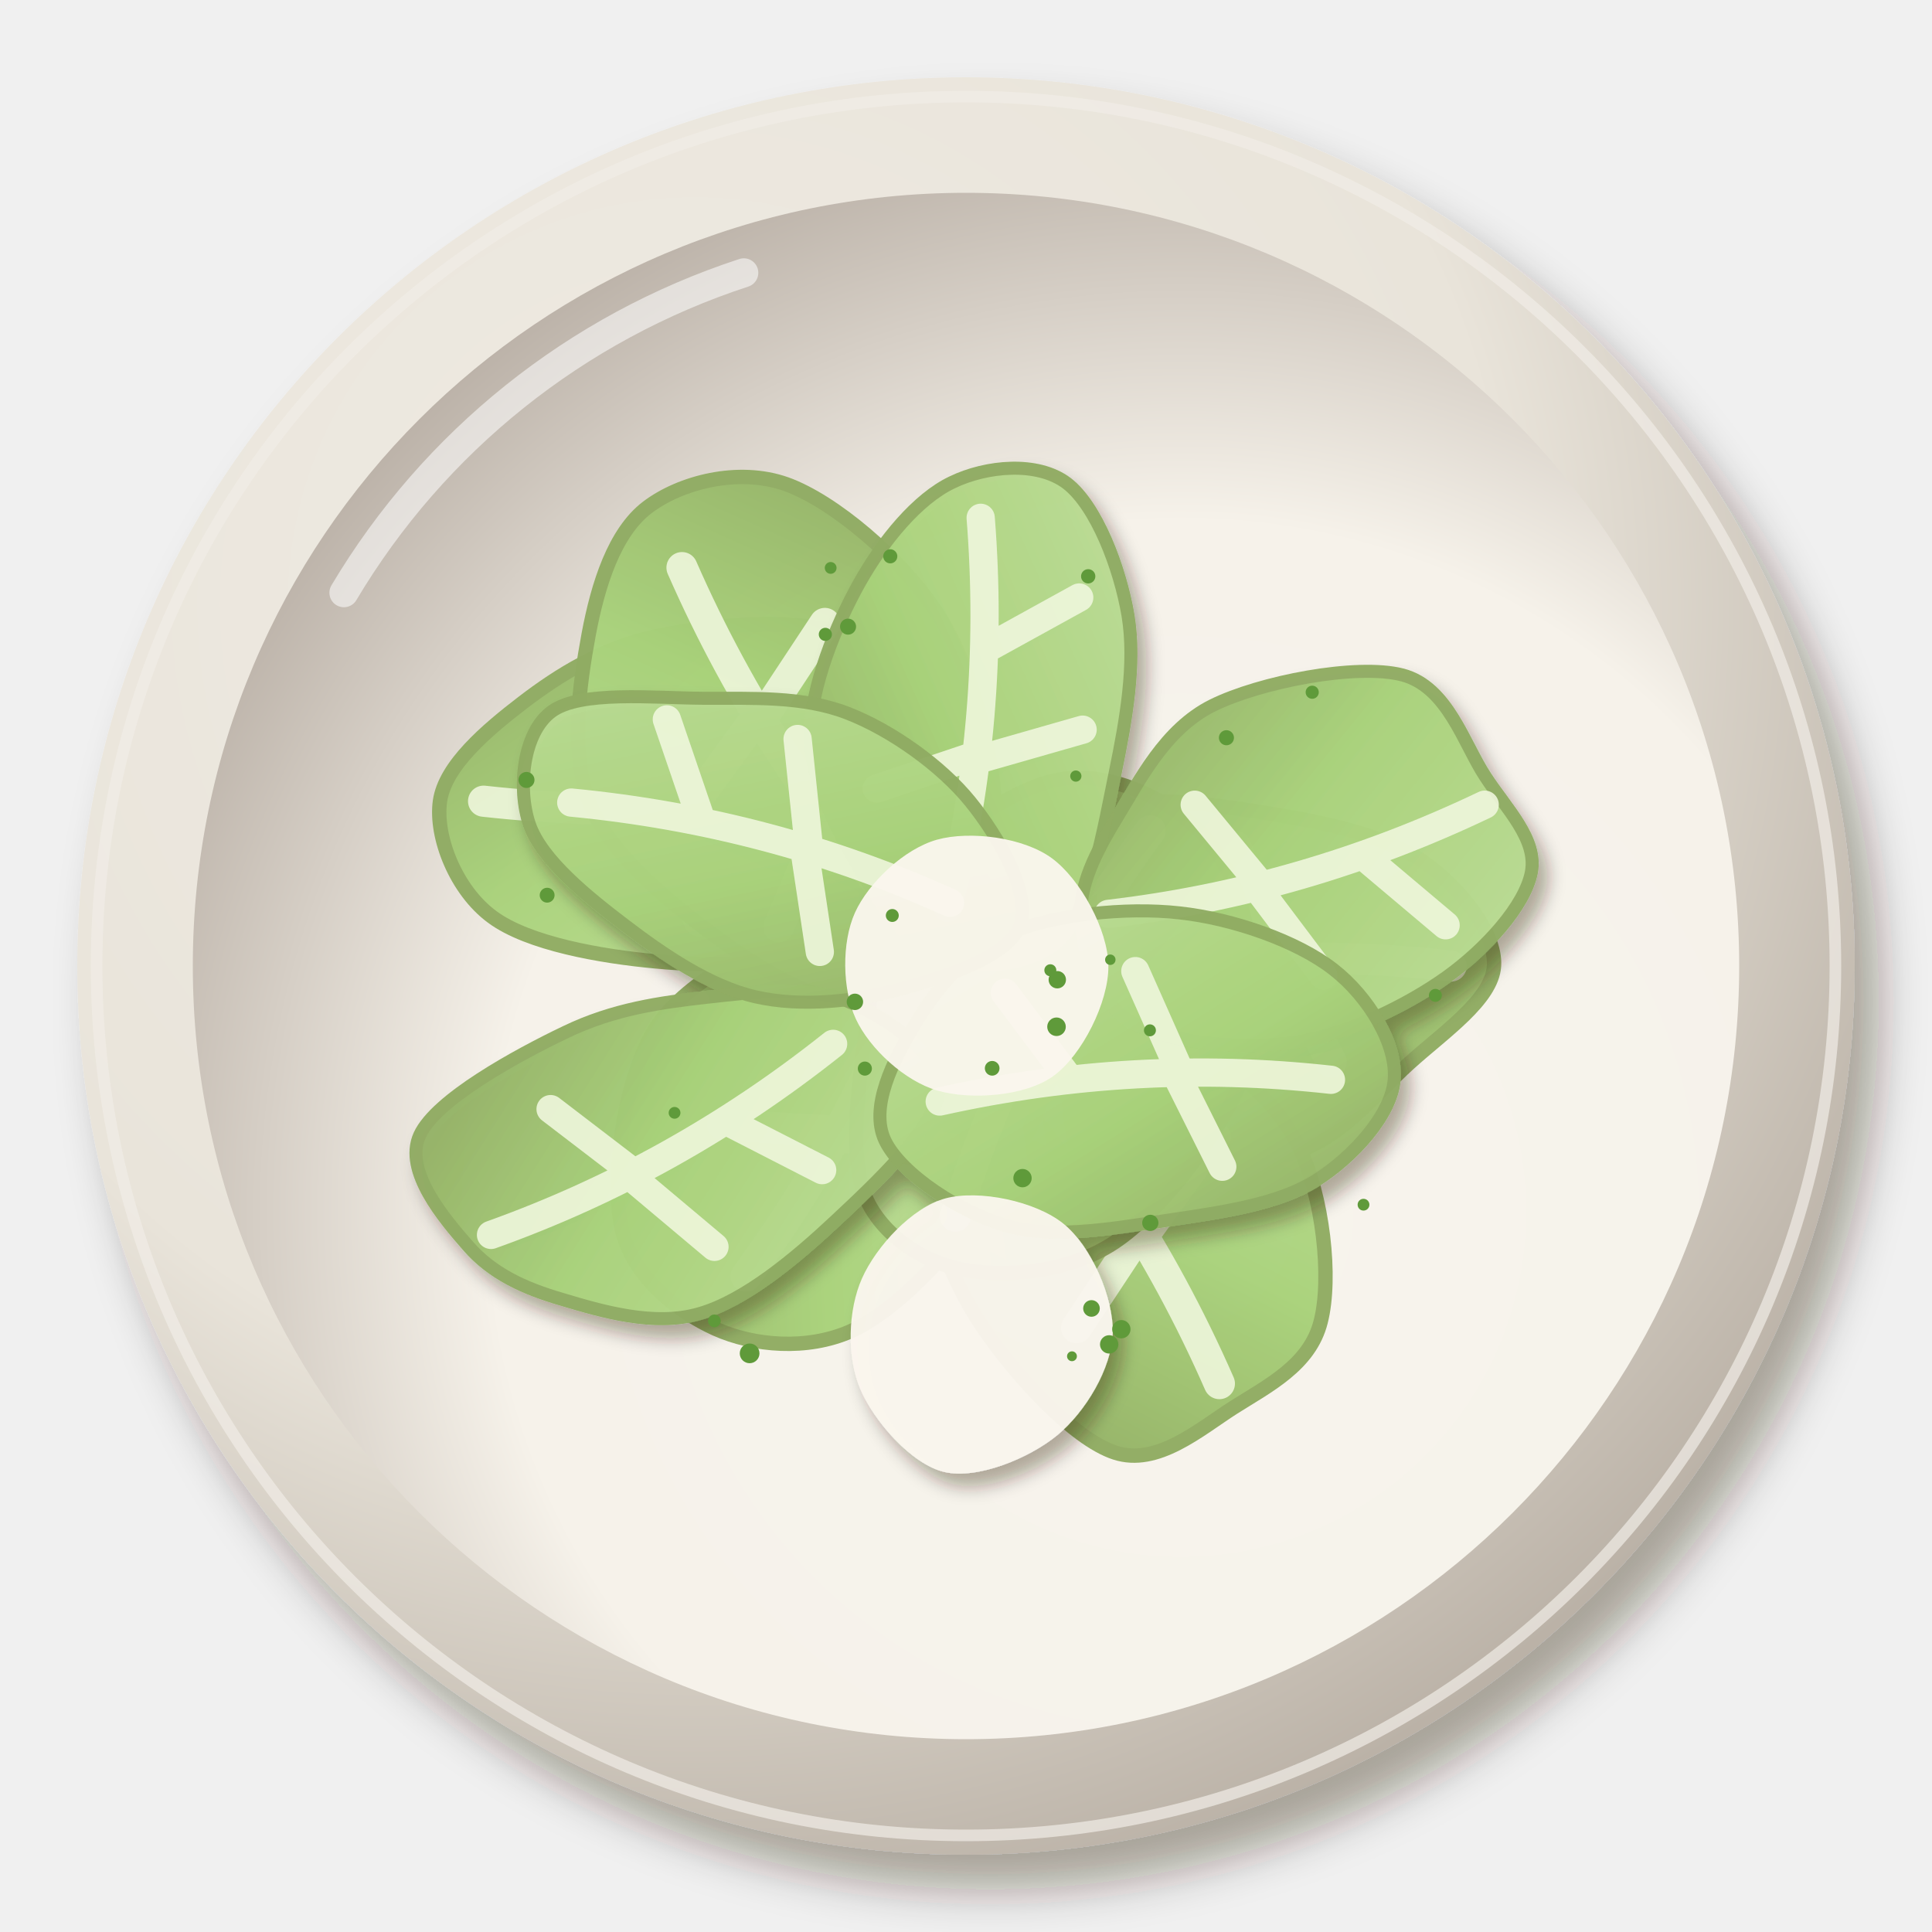
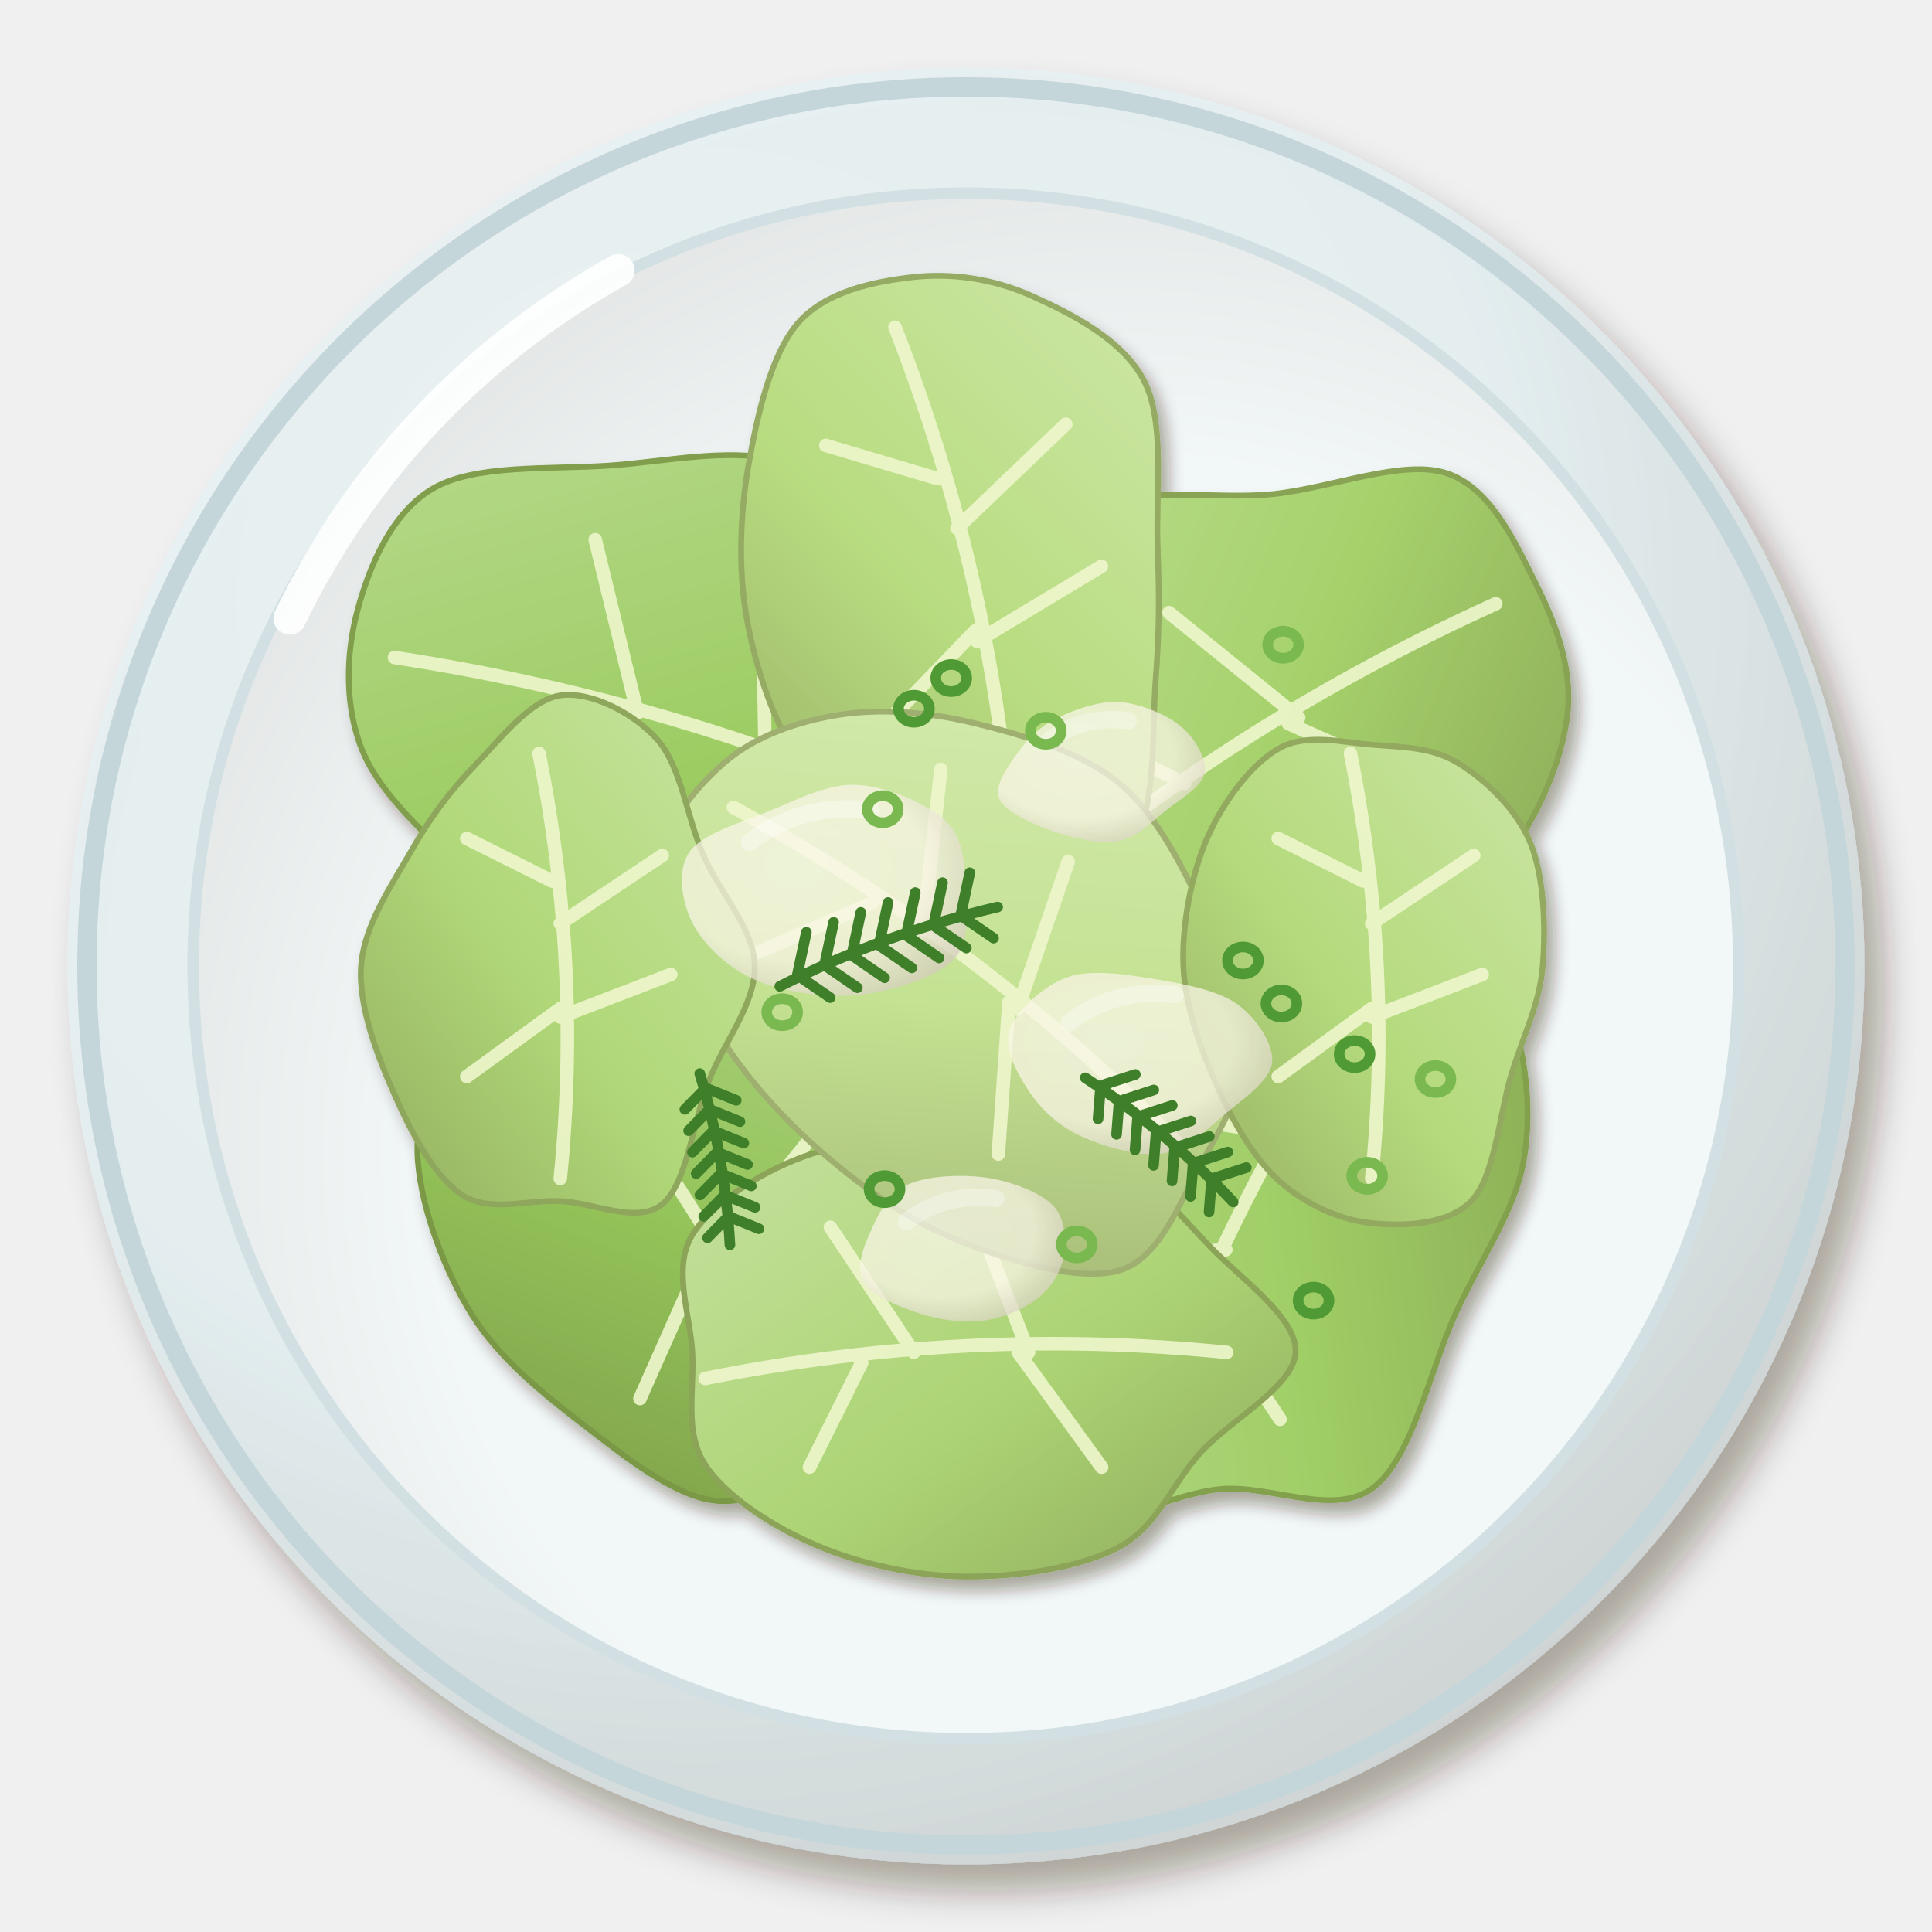
<svg xmlns="http://www.w3.org/2000/svg" viewBox="0 0 200 200" width="400" height="400">
  <defs>
    <filter id="de_kopfsalat-1" x="-30%" y="-30%" width="160%" height="160%">
-       <feDropShadow dx="2.52" dy="3.6" stdDeviation="2.34" flood-color="#2b1607" flood-opacity=".36" />
+       <feDropShadow dx="1.96" dy="2.8" stdDeviation="1.82" flood-color="#2b1607" flood-opacity=".36" />
    </filter>
    <radialGradient id="de_kopfsalat-2" cx="0.35" cy="0.3" r=".75">
-       <stop offset="0" stop-color="#efebe3" />
-       <stop offset=".6" stop-color="#e9e4da" />
-       <stop offset="1" stop-color="#b9b0a5" />
+       <stop offset="0" stop-color="#ecf3f5" />
+       <stop offset=".6" stop-color="#e4eef0" />
+       <stop offset="1" stop-color="#ced4d4" />
    </radialGradient>
-     <radialGradient id="de_kopfsalat-3" cx="0.64" cy="0.66" r=".75">
-       <stop offset="0" stop-color="#f7f4ed" />
-       <stop offset=".6" stop-color="#f6f2ea" />
-       <stop offset="1" stop-color="#b5aba1" />
+     <radialGradient id="de_kopfsalat-3" cx="0.6" cy="0.62" r=".75">
+       <stop offset="0" stop-color="#f3f8f8" />
+       <stop offset=".6" stop-color="#f2f7f7" />
+       <stop offset="1" stop-color="#dee0df" />
    </radialGradient>
-     <linearGradient id="de_kopfsalat-4" x1="0" y1="0" x2="1" y2="1">
-       <stop offset="0" stop-color="#bfdd9b" />
-       <stop offset=".55" stop-color="#a9d27a" />
-       <stop offset="1" stop-color="#90ac63" />
+     <filter id="de_kopfsalat-4" x="-30%" y="-30%" width="160%" height="160%">
+       <feDropShadow dx="0.84" dy="1.2" stdDeviation="0.78" flood-color="#2b1607" flood-opacity=".36" />
+     </filter>
+     <linearGradient id="de_kopfsalat-5" x1="0" y1="0" x2="1" y2="1">
+       <stop offset="0" stop-color="#badb91" />
+       <stop offset=".55" stop-color="#9ccc62" />
+       <stop offset="1" stop-color="#83a44e" />
    </linearGradient>
-     <filter id="de_kopfsalat-5" x="-30%" y="-30%" width="160%" height="160%">
-       <feDropShadow dx="0.98" dy="1.4" stdDeviation="0.91" flood-color="#2b1607" flood-opacity=".36" />
-     </filter>
+     <linearGradient id="de_kopfsalat-6" x1="0" y1="0" x2="1" y2="1">
+       <stop offset="0" stop-color="#c1e098" />
+       <stop offset=".55" stop-color="#a6d26c" />
+       <stop offset="1" stop-color="#8ba856" />
+     </linearGradient>
+     <linearGradient id="de_kopfsalat-7" x1="0" y1="0" x2="1" y2="1">
+       <stop offset="0" stop-color="#b4d68c" />
+       <stop offset=".55" stop-color="#94c45a" />
+       <stop offset="1" stop-color="#7d9d48" />
+     </linearGradient>
+     <linearGradient id="de_kopfsalat-8" x1="0" y1="0" x2="1" y2="1">
+       <stop offset="0" stop-color="#bddd94" />
+       <stop offset=".55" stop-color="#a0ce66" />
+       <stop offset="1" stop-color="#86a551" />
+     </linearGradient>
+     <linearGradient id="de_kopfsalat-9" x1="0" y1="0" x2="1" y2="1">
+       <stop offset="0" stop-color="#cde7a6" />
+       <stop offset=".55" stop-color="#b8dc80" />
+       <stop offset="1" stop-color="#99b065" />
+     </linearGradient>
+     <linearGradient id="de_kopfsalat-10" x1="0" y1="0" x2="1" y2="1">
+       <stop offset="0" stop-color="#c5e19e" />
+       <stop offset=".55" stop-color="#acd474" />
+       <stop offset="1" stop-color="#8faa5c" />
+     </linearGradient>
+     <linearGradient id="de_kopfsalat-11" x1="0" y1="0" x2="1" y2="1">
+       <stop offset="0" stop-color="#d6ebb3" />
+       <stop offset=".55" stop-color="#c4e292" />
+       <stop offset="1" stop-color="#a2b573" />
+     </linearGradient>
+     <linearGradient id="de_kopfsalat-12" x1="0" y1="0" x2="1" y2="1">
+       <stop offset="0" stop-color="#c8e4a1" />
+       <stop offset=".55" stop-color="#b0d878" />
+       <stop offset="1" stop-color="#93ad5f" />
+     </linearGradient>
+     <linearGradient id="de_kopfsalat-13" x1="0" y1="0" x2="1" y2="1">
+       <stop offset="0" stop-color="#cbe5a3" />
+       <stop offset=".55" stop-color="#b4da7c" />
+       <stop offset="1" stop-color="#96ae62" />
+     </linearGradient>
+     <radialGradient id="de_kopfsalat-14" cx="0.4" cy="0.38" r=".75">
+       <stop offset="0" stop-color="#fcf8ed" />
+       <stop offset=".6" stop-color="#fbf6e8" />
+       <stop offset="1" stop-color="#cdc4b6" />
+     </radialGradient>
  </defs>
  <g filter="url(#de_kopfsalat-1)">
-     <circle cx="100" cy="100" r="92" fill="url(#de_kopfsalat-2)" />
+     <circle cx="100" cy="100" r="93" fill="url(#de_kopfsalat-2)" opacity=".95" />
  </g>
-   <circle cx="100" cy="100" r="90" fill="none" stroke="#f1ede7" stroke-width="1.2" opacity=".7" />
-   <circle cx="100" cy="100" r="80.04" fill="url(#de_kopfsalat-3)" />
-   <path d="M35.6,61.36 A75.44,75.44 0 0 1 77,28.24" stroke="#fff" stroke-width="3" fill="none" stroke-linecap="round" opacity=".55" />
-   <g transform="translate(127.9 100) scale(2.48)">
-     <path d="M10.79,0C10.7,1.4 8.7,2.75 7.25,4.06C5.8,5.37 4.26,7.42 2.08,7.87C-0.1,8.32 -3.71,7.63 -5.85,6.75C-7.99,5.88 -9.87,4.19 -10.75,2.61C-11.63,1.03 -11.98,-1.17 -11.14,-2.7C-10.3,-4.24 -7.84,-5.99 -5.71,-6.59C-3.57,-7.19 -0.58,-6.69 1.67,-6.32C3.92,-5.95 6.29,-5.42 7.81,-4.37C9.33,-3.32 10.88,-1.4 10.79,0Z" fill="url(#de_kopfsalat-4)" stroke="#90ac63" stroke-width=".6" opacity=".97" />
-     <path d="M-9,1 Q0,-1 9,0 M-3,0 L-6,-4 M2,-.5 L0,-5 M2,0 L4,4" stroke="#eef6dc" stroke-width="1.3" fill="none" stroke-linecap="round" opacity=".9" />
+   <circle cx="100" cy="100" r="91" fill="none" stroke="#c5d6da" stroke-width="2" />
+   <circle cx="100" cy="100" r="80" fill="url(#de_kopfsalat-3)" />
+   <circle cx="100" cy="100" r="80" fill="none" stroke="#d2e0e3" stroke-width="1.2" />
+   <path d="M30,64 A82,82 0 0 1 64,28" stroke="#fff" stroke-width="3.4" fill="none" stroke-linecap="round" opacity=".9" />
+   <g filter="url(#de_kopfsalat-4)">
+     <g transform="translate(72 76) rotate(20)">
+       <path d="M39.73,0C40.23,4.26 34.86,9.33 31.43,13.41C27.99,17.49 24.36,22.24 19.12,24.48C13.88,26.72 6.02,27.28 0,26.83C-6.02,26.38 -11.71,23.97 -16.99,21.75C-22.27,19.53 -28.32,17.15 -31.7,13.53C-35.08,9.9 -36.84,4.69 -37.26,0C-37.68,-4.69 -37.44,-10.77 -34.23,-14.61C-31.02,-18.45 -23.7,-20.52 -17.99,-23.03C-12.29,-25.54 -5.96,-29.72 0,-29.67C5.96,-29.62 13.02,-25.65 17.76,-22.73C22.5,-19.81 24.79,-15.93 28.45,-12.14C32.11,-8.35 39.23,-4.26 39.73,0Z" fill="url(#de_kopfsalat-5)" stroke="#809e4b" stroke-width=".6" />
+       <path d="M-32,3.2 Q0,-3.2 32,0 M-6.4,0 L-16.64,-15.36 M7.68,0 L1.28,-16.64 M6.4,0 L16.64,14.08 M-12.8,1.28 L-19.2,14.08" stroke="#eef6cc" stroke-width="1.4" fill="none" stroke-linecap="round" opacity=".9" />
+     </g>
+     <g transform="translate(128 78) rotate(-30)">
+       <path d="M35.64,0C35.38,4.63 34.63,9.63 31.75,13.55C28.87,17.47 23.65,21.44 18.36,23.5C13.06,25.55 5.83,26.24 0,25.87C-5.83,25.51 -11.97,23.61 -16.63,21.29C-21.28,18.96 -24.72,15.46 -27.92,11.92C-31.12,8.37 -34.92,4.36 -35.82,0C-36.72,-4.36 -36.15,-10.18 -33.35,-14.23C-30.54,-18.28 -24.53,-21.8 -18.98,-24.29C-13.42,-26.79 -5.95,-29.66 0,-29.17C5.95,-28.69 11.13,-23.86 16.69,-21.37C22.25,-18.88 30.2,-17.8 33.36,-14.23C36.52,-10.67 35.91,-4.63 35.64,0Z" fill="url(#de_kopfsalat-6)" stroke="#87a353" stroke-width=".6" />
+       <path d="M-31,3.1 Q0,-3.1 31,0 M-6.2,0 L-16.12,-14.88 M7.44,0 L1.24,-16.12 M6.2,0 L16.12,13.64 M-12.4,1.24 L-18.6,13.64" stroke="#eef6cc" stroke-width="1.4" fill="none" stroke-linecap="round" opacity=".9" />
+     </g>
+     <g transform="translate(70 124) rotate(60)">
+       <path d="M31.36,0C31.19,4.19 31.63,9.04 29.01,12.38C26.39,15.72 20.48,18.03 15.64,20.02C10.81,22.02 5.38,24.15 0,24.36C-5.38,24.57 -12.12,23.42 -16.62,21.28C-21.12,19.14 -24.14,15.06 -26.98,11.51C-29.82,7.97 -33.42,3.94 -33.67,0C-33.91,-3.94 -31.35,-8.65 -28.47,-12.15C-25.6,-15.65 -21.15,-18.28 -16.41,-21C-11.66,-23.73 -5.42,-28.54 0,-28.48C5.42,-28.42 11.13,-23.26 16.12,-20.64C21.12,-18.03 27.43,-16.23 29.97,-12.79C32.51,-9.35 31.52,-4.19 31.36,0Z" fill="url(#de_kopfsalat-7)" stroke="#7a9845" stroke-width=".6" />
+       <path d="M-31,3.1 Q0,-3.1 31,0 M-6.2,0 L-16.12,-14.88 M7.44,0 L1.24,-16.12 M6.2,0 L16.12,13.64 M-12.4,1.24 L-18.6,13.64" stroke="#eef6cc" stroke-width="1.4" fill="none" stroke-linecap="round" opacity=".9" />
+     </g>
+     <g transform="translate(130 124) rotate(-60)">
+       <path d="M34.22,0C34.34,4.23 32.9,9.15 30.07,12.83C27.24,16.51 22.26,20.23 17.24,22.08C12.23,23.92 6.2,23.33 0,23.9C-6.2,24.48 -15.28,27.52 -19.93,25.52C-24.59,23.52 -24.94,16.17 -27.93,11.92C-30.93,7.67 -37.07,4.33 -37.9,0C-38.73,-4.33 -35.89,-9.77 -32.92,-14.05C-29.95,-18.33 -25.55,-23.51 -20.06,-25.68C-14.58,-27.85 -6.36,-27.48 0,-27.07C6.36,-26.65 13.21,-25.6 18.1,-23.18C23,-20.75 26.67,-16.39 29.35,-12.53C32.04,-8.66 34.1,-4.23 34.22,0Z" fill="url(#de_kopfsalat-8)" stroke="#83a04e" stroke-width=".6" />
+       <path d="M-31,3.1 Q0,-3.1 31,0 M-6.2,0 L-16.12,-14.88 M7.44,0 L1.24,-16.12 M6.2,0 L16.12,13.64 M-12.4,1.24 L-18.6,13.64" stroke="#eef6cc" stroke-width="1.4" fill="none" stroke-linecap="round" opacity=".9" />
+     </g>
+     <g transform="translate(100 60) rotate(80)">
+       <path d="M33.02,0C32.29,3.87 27.87,7.32 24.98,10.66C22.09,14.01 19.85,18.01 15.68,20.08C11.52,22.14 5.23,23.05 0,23.05C-5.23,23.05 -10.82,21.84 -15.68,20.08C-20.55,18.31 -26.53,15.81 -29.21,12.47C-31.9,9.12 -32.04,4.05 -31.79,0C-31.54,-4.05 -30.19,-8.2 -27.72,-11.83C-25.26,-15.46 -21.61,-20.37 -16.99,-21.75C-12.37,-23.14 -5.11,-20.84 0,-20.14C5.11,-19.43 8.79,-18.78 13.68,-17.52C18.58,-16.25 26.16,-15.46 29.39,-12.54C32.61,-9.62 33.76,-3.87 33.02,0Z" fill="url(#de_kopfsalat-9)" stroke="#95aa62" stroke-width=".6" />
+       <path d="M-27,2.7 Q0,-2.7 27,0 M-5.4,0 L-14.04,-12.96 M6.48,0 L1.08,-14.04 M5.4,0 L14.04,11.88 M-10.8,1.08 L-16.2,11.88" stroke="#eef6cc" stroke-width="1.4" fill="none" stroke-linecap="round" opacity=".9" />
+     </g>
+     <g transform="translate(100 140)">
+       <path d="M34.12,0C33.94,3.53 27.35,7 24.29,10.36C21.23,13.73 19.82,18.04 15.77,20.19C11.72,22.33 5.22,23.25 0,23.21C-5.22,23.17 -11.06,21.88 -15.57,19.93C-20.08,17.99 -24.93,14.87 -27.05,11.55C-29.18,8.22 -28.11,3.94 -28.33,0C-28.55,-3.94 -30.41,-8.68 -28.37,-12.1C-26.32,-15.53 -20.76,-18.99 -16.04,-20.53C-11.31,-22.07 -5.21,-21.52 0,-21.34C5.21,-21.17 10.99,-21.24 15.22,-19.49C19.45,-17.74 22.23,-14.08 25.38,-10.83C28.53,-7.58 34.31,-3.53 34.12,0Z" fill="url(#de_kopfsalat-10)" stroke="#8ca459" stroke-width=".6" />
+       <path d="M-27,2.7 Q0,-2.7 27,0 M-5.4,0 L-14.04,-12.96 M6.48,0 L1.08,-14.04 M5.4,0 L14.04,11.88 M-10.8,1.08 L-16.2,11.88" stroke="#eef6cc" stroke-width="1.4" fill="none" stroke-linecap="round" opacity=".9" />
+     </g>
+     <g transform="translate(100 100) rotate(40)">
+       <path d="M31.78,0C32.58,4.28 34.86,10.13 32.47,13.86C30.08,17.58 22.86,20.59 17.45,22.34C12.04,24.09 5.68,24.51 0,24.34C-5.68,24.17 -11.54,23.19 -16.65,21.31C-21.75,19.43 -27.95,16.62 -30.62,13.07C-33.3,9.52 -33.34,4.08 -32.7,0C-32.07,-4.08 -29.68,-8.14 -26.81,-11.44C-23.94,-14.74 -19.95,-17.61 -15.48,-19.82C-11.01,-22.02 -5.18,-24.67 0,-24.69C5.18,-24.71 10.97,-22.1 15.58,-19.95C20.19,-17.8 24.96,-15.13 27.66,-11.8C30.36,-8.48 30.98,-4.28 31.78,0Z" fill="url(#de_kopfsalat-11)" stroke="#9eaf6f" stroke-width=".6" />
+       <path d="M-29,2.9 Q0,-2.9 29,0 M-5.8,0 L-15.08,-13.92 M6.96,0 L1.16,-15.08 M5.8,0 L15.08,12.76 M-11.6,1.16 L-17.4,12.76" stroke="#eef6cc" stroke-width="1.4" fill="none" stroke-linecap="round" opacity=".9" />
+     </g>
+     <g transform="translate(58 100) rotate(90)">
+       <path d="M24.34,0C24.18,3.44 25.55,7.27 23.72,10.12C21.9,12.98 17.34,15.38 13.38,17.13C9.43,18.88 4.23,20.92 0,20.62C-4.23,20.33 -8.55,17.34 -12.01,15.37C-15.47,13.41 -18.08,11.42 -20.75,8.85C-23.41,6.29 -27.55,3.14 -28.01,0C-28.46,-3.14 -26.22,-7.55 -23.47,-10.02C-20.73,-12.48 -15.46,-13.09 -11.54,-14.78C-7.63,-16.46 -3.92,-20.04 0,-20.13C3.92,-20.22 7.87,-16.94 11.98,-15.34C16.1,-13.74 22.62,-13.09 24.68,-10.53C26.74,-7.98 24.5,-3.44 24.34,0Z" fill="url(#de_kopfsalat-12)" stroke="#8fa75c" stroke-width=".6" />
+       <path d="M-22,2.2 Q0,-2.2 22,0 M-4.4,0 L-11.44,-10.56 M5.28,0 L0.88,-11.44 M4.4,0 L11.44,9.68 M-8.8,0.88 L-13.2,9.68" stroke="#eef6cc" stroke-width="1.4" fill="none" stroke-linecap="round" opacity=".9" />
+     </g>
+     <g transform="translate(142 100) rotate(90)">
+       <path d="M26.62,0C26.3,3.31 24.66,6.86 22.31,9.52C19.95,12.18 16.2,14.32 12.49,15.98C8.77,17.65 4.3,19.32 0,19.5C-4.3,19.67 -9.53,18.66 -13.29,17.01C-17.04,15.36 -20.92,12.45 -22.52,9.61C-24.13,6.78 -23.16,3.1 -22.91,0C-22.65,-3.1 -22.69,-6.23 -21,-8.96C-19.32,-11.7 -16.31,-14.94 -12.81,-16.4C-9.31,-17.85 -4.01,-18.03 0,-17.7C4.01,-17.38 7.23,-15.66 11.28,-14.44C15.32,-13.21 21.71,-12.76 24.27,-10.36C26.83,-7.95 26.95,-3.31 26.62,0Z" fill="url(#de_kopfsalat-13)" stroke="#92a95f" stroke-width=".6" />
+       <path d="M-22,2.2 Q0,-2.2 22,0 M-4.4,0 L-11.44,-10.56 M5.28,0 L0.88,-11.44 M4.4,0 L11.44,9.68 M-8.8,0.88 L-13.2,9.68" stroke="#eef6cc" stroke-width="1.4" fill="none" stroke-linecap="round" opacity=".9" />
+     </g>
  </g>
-   <g transform="translate(115.07 123.9) rotate(60) scale(2.48)">
-     <path d="M10.16,0C10.24,1.7 10.69,3.98 9.32,5.21C7.95,6.44 4.4,7.21 1.95,7.38C-0.5,7.55 -3.15,6.99 -5.39,6.22C-7.62,5.45 -10.28,4.31 -11.43,2.77C-12.59,1.24 -13.37,-1.53 -12.33,-2.99C-11.29,-4.45 -7.59,-5.19 -5.19,-6C-2.8,-6.8 -0.28,-7.99 2.07,-7.82C4.41,-7.65 7.53,-6.27 8.87,-4.96C10.22,-3.66 10.09,-1.7 10.16,0Z" fill="url(#de_kopfsalat-4)" stroke="#90ac63" stroke-width=".6" opacity=".97" />
-     <path d="M-9,1 Q0,-1 9,0 M-3,0 L-6,-4 M2,-.5 L0,-5 M2,0 L4,4" stroke="#eef6dc" stroke-width="1.3" fill="none" stroke-linecap="round" opacity=".9" />
+   <g opacity=".85">
+     <path transform="translate(86 92)" d="M13.96,0C14.08,2.4 14.5,5.59 12.63,7.42C10.77,9.25 6.18,10.67 2.77,11.01C-0.63,11.35 -4.96,10.68 -7.8,9.45C-10.64,8.23 -13.13,5.83 -14.27,3.64C-15.42,1.44 -15.96,-1.81 -14.67,-3.74C-13.39,-5.67 -9.46,-6.79 -6.56,-7.96C-3.66,-9.12 -0.37,-10.91 2.71,-10.75C5.79,-10.59 10.05,-8.8 11.93,-7C13.8,-5.21 13.85,-2.4 13.96,0Z" fill="url(#de_kopfsalat-14)" opacity="0.85" />
+     <path transform="translate(86 92)" d="M-8.4,-4.8 Q-3,-9 4.2,-8.1" stroke="#fff" stroke-width="1.8" fill="none" stroke-linecap="round" opacity=".5" />
+     <path transform="translate(118 110)" d="M13.69,0C13.48,1.87 10.8,3.67 8.92,5.24C7.03,6.81 4.89,9.02 2.37,9.41C-0.16,9.79 -3.92,8.64 -6.23,7.56C-8.54,6.48 -10.29,4.76 -11.5,2.93C-12.71,1.1 -14.16,-1.46 -13.47,-3.43C-12.77,-5.4 -9.94,-8.04 -7.34,-8.89C-4.73,-9.74 -0.77,-9.02 2.15,-8.54C5.07,-8.05 8.26,-7.4 10.18,-5.98C12.1,-4.56 13.9,-1.87 13.69,0Z" fill="url(#de_kopfsalat-14)" opacity="0.85" />
+     <path transform="translate(118 110)" d="M-7.28,-4.16 Q-2.6,-7.8 3.64,-7.02" stroke="#fff" stroke-width="1.8" fill="none" stroke-linecap="round" opacity=".5" />
+     <path transform="translate(100 130)" d="M10.11,0C9.86,1.61 8.86,3.26 7.46,4.38C6.05,5.5 3.76,6.47 1.7,6.73C-0.36,6.99 -2.85,6.62 -4.9,5.94C-6.95,5.27 -9.78,4.11 -10.61,2.7C-11.44,1.29 -10.64,-0.84 -9.88,-2.52C-9.13,-4.2 -8.06,-6.43 -6.07,-7.36C-4.08,-8.29 -0.47,-8.45 2.04,-8.1C4.55,-7.75 7.62,-6.61 8.96,-5.26C10.31,-3.91 10.36,-1.61 10.11,0Z" fill="url(#de_kopfsalat-14)" opacity="0.85" />
+     <path transform="translate(100 130)" d="M-6.16,-3.52 Q-2.2,-6.6 3.08,-5.94" stroke="#fff" stroke-width="1.8" fill="none" stroke-linecap="round" opacity=".5" />
+     <path transform="translate(114 80)" d="M10.7,0C10.44,1.46 8.15,2.74 6.67,3.92C5.18,5.09 3.72,6.7 1.78,7.06C-0.17,7.41 -2.93,6.78 -4.99,6.05C-7.05,5.32 -9.97,4.06 -10.57,2.69C-11.16,1.32 -9.56,-0.8 -8.57,-2.18C-7.58,-3.57 -6.38,-4.77 -4.64,-5.63C-2.91,-6.49 -0.3,-7.46 1.85,-7.33C3.99,-7.19 6.74,-6.05 8.22,-4.83C9.69,-3.6 10.96,-1.46 10.7,0Z" fill="url(#de_kopfsalat-14)" opacity="0.85" />
+     <path transform="translate(114 80)" d="M-5.6,-3.2 Q-2,-6 2.8,-5.4" stroke="#fff" stroke-width="1.8" fill="none" stroke-linecap="round" opacity=".5" />
  </g>
-   <g transform="translate(88.39 112.78) rotate(120) scale(2.48)">
-     <path d="M11.54,0C11.71,1.74 11.4,4.1 9.85,5.51C8.3,6.92 4.7,8.41 2.23,8.45C-0.23,8.49 -2.5,6.63 -4.96,5.73C-7.41,4.82 -11.4,4.45 -12.49,3.03C-13.58,1.61 -12.64,-1.2 -11.51,-2.79C-10.37,-4.39 -7.9,-5.84 -5.67,-6.55C-3.44,-7.26 -0.54,-7.33 1.87,-7.06C4.28,-6.79 7.19,-6.1 8.81,-4.93C10.42,-3.75 11.36,-1.74 11.54,0Z" fill="url(#de_kopfsalat-4)" stroke="#90ac63" stroke-width=".6" opacity=".97" />
-     <path d="M-9,1 Q0,-1 9,0 M-3,0 L-6,-4 M2,-.5 L0,-5 M2,0 L4,4" stroke="#eef6dc" stroke-width="1.3" fill="none" stroke-linecap="round" opacity=".9" />
+   <g transform="translate(92 98) rotate(-20)">
+     <path d="M-12,0 Q0,-1.44 12,0M-9.9,-0.48 l2.4,-3.84 M-9.9,-0.48 l2.4,3.36M-6.9,-0.48 l2.4,-3.84 M-6.9,-0.48 l2.4,3.36M-3.9,-0.48 l2.4,-3.84 M-3.9,-0.48 l2.4,3.36M-0.9,-0.48 l2.4,-3.84 M-0.9,-0.48 l2.4,3.36M2.1,-0.48 l2.4,-3.84 M2.1,-0.48 l2.4,3.36M5.1,-0.48 l2.4,-3.84 M5.1,-0.48 l2.4,3.36M8.1,-0.48 l2.4,-3.84 M8.1,-0.48 l2.4,3.36" stroke="#3f7f2a" stroke-width="1.1" fill="none" stroke-linecap="round" />
  </g>
-   <g transform="translate(72.38 82.94) rotate(180) scale(2.48)">
-     <path d="M10.82,0C10.61,1.49 8.86,2.97 7.36,4.12C5.86,5.27 4.05,6.4 1.82,6.88C-0.41,7.36 -3.94,7.69 -6.04,6.97C-8.14,6.26 -10.11,4.18 -10.77,2.61C-11.42,1.05 -10.89,-0.96 -9.98,-2.42C-9.06,-3.88 -7.26,-5.41 -5.3,-6.13C-3.35,-6.84 -0.55,-6.91 1.77,-6.69C4.09,-6.48 7.13,-5.95 8.64,-4.83C10.15,-3.72 11.03,-1.49 10.82,0Z" fill="url(#de_kopfsalat-4)" stroke="#90ac63" stroke-width=".6" opacity=".97" />
-     <path d="M-9,1 Q0,-1 9,0 M-3,0 L-6,-4 M2,-.5 L0,-5 M2,0 L4,4" stroke="#eef6dc" stroke-width="1.3" fill="none" stroke-linecap="round" opacity=".9" />
+   <g transform="translate(120 118) rotate(40)">
+     <path d="M-10,0 Q0,-1.2 10,0M-8.25,-0.4 l2,-3.2 M-8.25,-0.4 l2,2.8M-5.75,-0.4 l2,-3.2 M-5.75,-0.4 l2,2.8M-3.25,-0.4 l2,-3.2 M-3.25,-0.4 l2,2.8M-0.75,-0.4 l2,-3.2 M-0.75,-0.4 l2,2.8M1.75,-0.4 l2,-3.2 M1.75,-0.4 l2,2.8M4.25,-0.4 l2,-3.2 M4.25,-0.4 l2,2.8M6.75,-0.4 l2,-3.2 M6.75,-0.4 l2,2.8" stroke="#3f7f2a" stroke-width="1.1" fill="none" stroke-linecap="round" />
  </g>
-   <g transform="translate(81.76 78.09) rotate(240) scale(2.48)">
-     <path d="M11.9,0C12.12,1.71 11.46,4.13 9.84,5.51C8.22,6.88 4.77,8.09 2.19,8.26C-0.4,8.44 -3.67,7.54 -5.68,6.56C-7.69,5.58 -9.06,3.91 -9.86,2.39C-10.67,0.87 -11.26,-1.11 -10.53,-2.55C-9.79,-4 -7.57,-5.34 -5.45,-6.3C-3.33,-7.25 -0.14,-8.55 2.19,-8.29C4.52,-8.04 6.91,-6.15 8.53,-4.77C10.14,-3.39 11.68,-1.71 11.9,0Z" fill="url(#de_kopfsalat-4)" stroke="#90ac63" stroke-width=".6" opacity=".97" />
-     <path d="M-9,1 Q0,-1 9,0 M-3,0 L-6,-4 M2,-.5 L0,-5 M2,0 L4,4" stroke="#eef6dc" stroke-width="1.3" fill="none" stroke-linecap="round" opacity=".9" />
+   <g transform="translate(74 120) rotate(80)">
+     <path d="M-9,0 Q0,-1.08 9,0M-7.42,-0.36 l1.8,-2.88 M-7.42,-0.36 l1.8,2.52M-5.18,-0.36 l1.8,-2.88 M-5.18,-0.36 l1.8,2.52M-2.92,-0.36 l1.8,-2.88 M-2.92,-0.36 l1.8,2.52M-0.67,-0.36 l1.8,-2.88 M-0.67,-0.36 l1.8,2.52M1.58,-0.36 l1.8,-2.88 M1.58,-0.36 l1.8,2.52M3.83,-0.36 l1.8,-2.88 M3.83,-0.36 l1.8,2.52M6.08,-0.36 l1.8,-2.88 M6.08,-0.36 l1.8,2.52" stroke="#3f7f2a" stroke-width="1.1" fill="none" stroke-linecap="round" />
  </g>
-   <g transform="translate(107.91 105.33) rotate(300) scale(2.48)">
-     <path d="M10.27,0C10.24,1.58 9.69,3.27 8.36,4.67C7.02,6.08 4.69,7.98 2.23,8.44C-0.23,8.89 -4.26,8.38 -6.41,7.4C-8.57,6.43 -10.06,4.25 -10.7,2.6C-11.35,0.95 -11.24,-1.1 -10.29,-2.5C-9.33,-3.89 -7.04,-4.9 -4.99,-5.76C-2.94,-6.62 -0.23,-7.82 2.02,-7.65C4.28,-7.49 7.17,-6.06 8.55,-4.78C9.92,-3.5 10.3,-1.58 10.27,0Z" fill="url(#de_kopfsalat-4)" stroke="#90ac63" stroke-width=".6" opacity=".97" />
-     <path d="M-9,1 Q0,-1 9,0 M-3,0 L-6,-4 M2,-.5 L0,-5 M2,0 L4,4" stroke="#eef6dc" stroke-width="1.3" fill="none" stroke-linecap="round" opacity=".9" />
-   </g>
-   <g filter="url(#de_kopfsalat-5)">
-     <g transform="translate(100.93 73.97) rotate(98) scale(2.25)">
-       <path d="M11.31,0C10.99,1.61 9.26,3.08 7.7,4.31C6.14,5.53 4.11,7.07 1.95,7.37C-0.21,7.67 -3.22,6.9 -5.28,6.1C-7.34,5.29 -9.46,4 -10.43,2.53C-11.41,1.07 -11.95,-1.22 -11.13,-2.7C-10.3,-4.18 -7.64,-5.66 -5.49,-6.34C-3.34,-7.01 -0.73,-6.92 1.79,-6.76C4.3,-6.6 8.03,-6.5 9.61,-5.38C11.2,-4.25 11.63,-1.61 11.31,0Z" fill="url(#de_kopfsalat-4)" stroke="#90ac63" stroke-width=".6" opacity=".97" />
-       <path d="M-9,1 Q0,-1 9,0 M-3,0 L-6,-4 M2,-.5 L0,-5 M2,0 L4,4" stroke="#eef6dc" stroke-width="1.3" fill="none" stroke-linecap="round" opacity=".9" />
-     </g>
-     <g transform="translate(134.47 90.05) rotate(167) scale(2.25)">
-       <path d="M10.3,0C10.05,1.56 8.95,2.87 7.6,4.25C6.24,5.63 4.56,7.69 2.19,8.26C-0.19,8.83 -4.73,8.67 -6.65,7.67C-8.56,6.67 -8.69,3.96 -9.32,2.26C-9.94,0.56 -11.02,-1.09 -10.39,-2.52C-9.75,-3.95 -7.56,-5.48 -5.49,-6.34C-3.42,-7.2 -0.4,-7.9 2.03,-7.69C4.47,-7.48 7.73,-6.38 9.11,-5.09C10.48,-3.81 10.55,-1.56 10.3,0Z" fill="url(#de_kopfsalat-4)" stroke="#90ac63" stroke-width=".6" opacity=".97" />
-       <path d="M-9,1 Q0,-1 9,0 M-3,0 L-6,-4 M2,-.5 L0,-5 M2,0 L4,4" stroke="#eef6dc" stroke-width="1.3" fill="none" stroke-linecap="round" opacity=".9" />
-     </g>
-     <g transform="translate(69.03 118.96) rotate(154) scale(2.25)">
-       <path d="M10.17,0C10.61,1.61 11.33,4.41 9.94,5.56C8.55,6.71 4.27,6.9 1.82,6.88C-0.63,6.87 -2.7,6.19 -4.73,5.47C-6.77,4.74 -9.12,3.94 -10.41,2.53C-11.69,1.11 -13.26,-1.54 -12.44,-3.02C-11.62,-4.5 -7.92,-5.63 -5.51,-6.37C-3.11,-7.11 -0.17,-7.84 1.97,-7.46C4.12,-7.09 5.99,-5.36 7.35,-4.11C8.72,-2.87 9.74,-1.61 10.17,0Z" fill="url(#de_kopfsalat-4)" stroke="#90ac63" stroke-width=".6" opacity=".97" />
-       <path d="M-9,1 Q0,-1 9,0 M-3,0 L-6,-4 M2,-.5 L0,-5 M2,0 L4,4" stroke="#eef6dc" stroke-width="1.3" fill="none" stroke-linecap="round" opacity=".9" />
-     </g>
-     <g transform="translate(117.53 111.78) rotate(360) scale(2.25)">
-       <path d="M11.91,0C11.78,1.62 10,3.57 8.3,4.64C6.6,5.71 4.06,6.08 1.7,6.43C-0.66,6.78 -3.63,7.35 -5.84,6.74C-8.04,6.14 -10.79,4.33 -11.52,2.79C-12.24,1.26 -11.14,-0.89 -10.19,-2.47C-9.24,-4.06 -7.87,-5.86 -5.83,-6.73C-3.79,-7.6 -0.46,-7.96 2.03,-7.68C4.52,-7.41 7.46,-6.37 9.1,-5.09C10.75,-3.81 12.05,-1.62 11.91,0Z" fill="url(#de_kopfsalat-4)" stroke="#90ac63" stroke-width=".6" opacity=".97" />
-       <path d="M-9,1 Q0,-1 9,0 M-3,0 L-6,-4 M2,-.5 L0,-5 M2,0 L4,4" stroke="#eef6dc" stroke-width="1.3" fill="none" stroke-linecap="round" opacity=".9" />
-     </g>
-     <g transform="translate(79.09 87.2) rotate(18) scale(2.25)">
-       <path d="M12.38,0C12.32,1.54 9.8,3.35 8.04,4.5C6.28,5.65 3.97,6.69 1.82,6.88C-0.33,7.07 -2.81,6.34 -4.87,5.62C-6.93,4.9 -9.47,3.94 -10.52,2.55C-11.56,1.16 -12.12,-1.37 -11.15,-2.71C-10.19,-4.04 -6.88,-4.75 -4.71,-5.44C-2.55,-6.13 -0.38,-6.96 1.81,-6.84C4,-6.72 6.68,-5.86 8.44,-4.72C10.2,-3.58 12.45,-1.54 12.38,0Z" fill="url(#de_kopfsalat-4)" stroke="#90ac63" stroke-width=".6" opacity=".97" />
-       <path d="M-9,1 Q0,-1 9,0 M-3,0 L-6,-4 M2,-.5 L0,-5 M2,0 L4,4" stroke="#eef6dc" stroke-width="1.3" fill="none" stroke-linecap="round" opacity=".9" />
-     </g>
-     <path transform="translate(101.04 138)" d="M14.15,0C14.04,3.65 11.33,8.16 8.42,10.56C5.52,12.96 0.12,15.18 -3.28,14.38C-6.68,13.59 -10.57,9.12 -11.99,5.77C-13.4,2.43 -13.27,-2.4 -11.8,-5.68C-10.33,-8.97 -6.65,-12.99 -3.18,-13.94C0.29,-14.88 6.15,-13.66 9.04,-11.33C11.93,-9.01 14.25,-3.65 14.15,0Z" fill="#fbf7ee" opacity=".95" />
-     <path transform="translate(100 100)" d="M14.74,0C14.77,3.75 12.02,9.22 9.07,11.37C6.12,13.52 0.47,13.88 -2.94,12.9C-6.35,11.92 -9.97,8.56 -11.4,5.49C-12.82,2.42 -12.89,-2.44 -11.49,-5.53C-10.09,-8.63 -6.38,-12.14 -2.99,-13.08C0.41,-14.02 5.94,-13.33 8.9,-11.15C11.85,-8.97 14.71,-3.75 14.74,0Z" fill="#fbf7ee" opacity=".95" />
-   </g>
-   <circle cx="112.65" cy="59.66" r="0.74" fill="#5f9a3a" />
-   <circle cx="114.94" cy="99.35" r="0.54" fill="#5f9a3a" />
-   <circle cx="56.64" cy="92.67" r="0.77" fill="#5f9a3a" />
-   <circle cx="92.16" cy="57.59" r="0.73" fill="#5f9a3a" />
-   <circle cx="111.37" cy="80.34" r="0.58" fill="#5f9a3a" />
-   <circle cx="87.79" cy="64.87" r="0.83" fill="#5f9a3a" />
-   <circle cx="88.5" cy="103.71" r="0.85" fill="#5f9a3a" />
-   <circle cx="73.95" cy="136.74" r="0.66" fill="#5f9a3a" />
-   <circle cx="135.84" cy="71.66" r="0.68" fill="#5f9a3a" />
-   <circle cx="108.73" cy="100.44" r="0.62" fill="#5f9a3a" />
-   <circle cx="110.97" cy="140.4" r="0.51" fill="#5f9a3a" />
-   <circle cx="85.99" cy="58.79" r="0.61" fill="#5f9a3a" />
-   <circle cx="116.08" cy="137.6" r="0.95" fill="#5f9a3a" />
-   <circle cx="109.45" cy="101.42" r="0.9" fill="#5f9a3a" />
-   <circle cx="102.71" cy="110.59" r="0.76" fill="#5f9a3a" />
-   <circle cx="141.15" cy="124.71" r="0.61" fill="#5f9a3a" />
-   <circle cx="89.53" cy="110.62" r="0.73" fill="#5f9a3a" />
-   <circle cx="109.37" cy="106.29" r="0.96" fill="#5f9a3a" />
-   <circle cx="126.96" cy="76.37" r="0.78" fill="#5f9a3a" />
-   <circle cx="148.59" cy="103.04" r="0.67" fill="#5f9a3a" />
-   <circle cx="69.83" cy="115.2" r="0.61" fill="#5f9a3a" />
-   <circle cx="92.37" cy="94.77" r="0.67" fill="#5f9a3a" />
-   <circle cx="85.44" cy="65.67" r="0.68" fill="#5f9a3a" />
-   <circle cx="112.99" cy="135.45" r="0.86" fill="#5f9a3a" />
-   <circle cx="119.04" cy="106.66" r="0.62" fill="#5f9a3a" />
-   <circle cx="77.6" cy="140.1" r="1.02" fill="#5f9a3a" />
-   <circle cx="105.85" cy="121.96" r="0.95" fill="#5f9a3a" />
-   <circle cx="114.82" cy="139.17" r="0.95" fill="#5f9a3a" />
-   <circle cx="54.5" cy="80.74" r="0.83" fill="#5f9a3a" />
-   <circle cx="119.08" cy="126.59" r="0.84" fill="#5f9a3a" />
+   <path d="M138.63,109.12a1.6,1.4 0 1 0 3.2,0a1.6,1.4 0 1 0 -3.2,0ZM131.05,103.88a1.6,1.4 0 1 0 3.2,0a1.6,1.4 0 1 0 -3.2,0ZM89.97,123.1a1.6,1.4 0 1 0 3.2,0a1.6,1.4 0 1 0 -3.2,0ZM134.38,134.64a1.6,1.4 0 1 0 3.2,0a1.6,1.4 0 1 0 -3.2,0ZM96.87,70.19a1.6,1.4 0 1 0 3.2,0a1.6,1.4 0 1 0 -3.2,0ZM93.01,73.37a1.6,1.4 0 1 0 3.2,0a1.6,1.4 0 1 0 -3.2,0ZM127.07,99.43a1.6,1.4 0 1 0 3.2,0a1.6,1.4 0 1 0 -3.2,0Z" fill="none" stroke="#4f9a34" stroke-width="1.1" />
+   <path d="M147,111.7a1.6,1.4 0 1 0 3.2,0a1.6,1.4 0 1 0 -3.2,0ZM79.37,104.78a1.6,1.4 0 1 0 3.2,0a1.6,1.4 0 1 0 -3.2,0ZM131.23,66.74a1.6,1.4 0 1 0 3.2,0a1.6,1.4 0 1 0 -3.2,0ZM109.87,128.82a1.6,1.4 0 1 0 3.2,0a1.6,1.4 0 1 0 -3.2,0ZM89.78,83.77a1.6,1.4 0 1 0 3.2,0a1.6,1.4 0 1 0 -3.2,0ZM139.93,121.72a1.6,1.4 0 1 0 3.2,0a1.6,1.4 0 1 0 -3.2,0ZM106.66,75.65a1.6,1.4 0 1 0 3.2,0a1.6,1.4 0 1 0 -3.2,0Z" fill="none" stroke="#7ab850" stroke-width="1.1" />
</svg>
